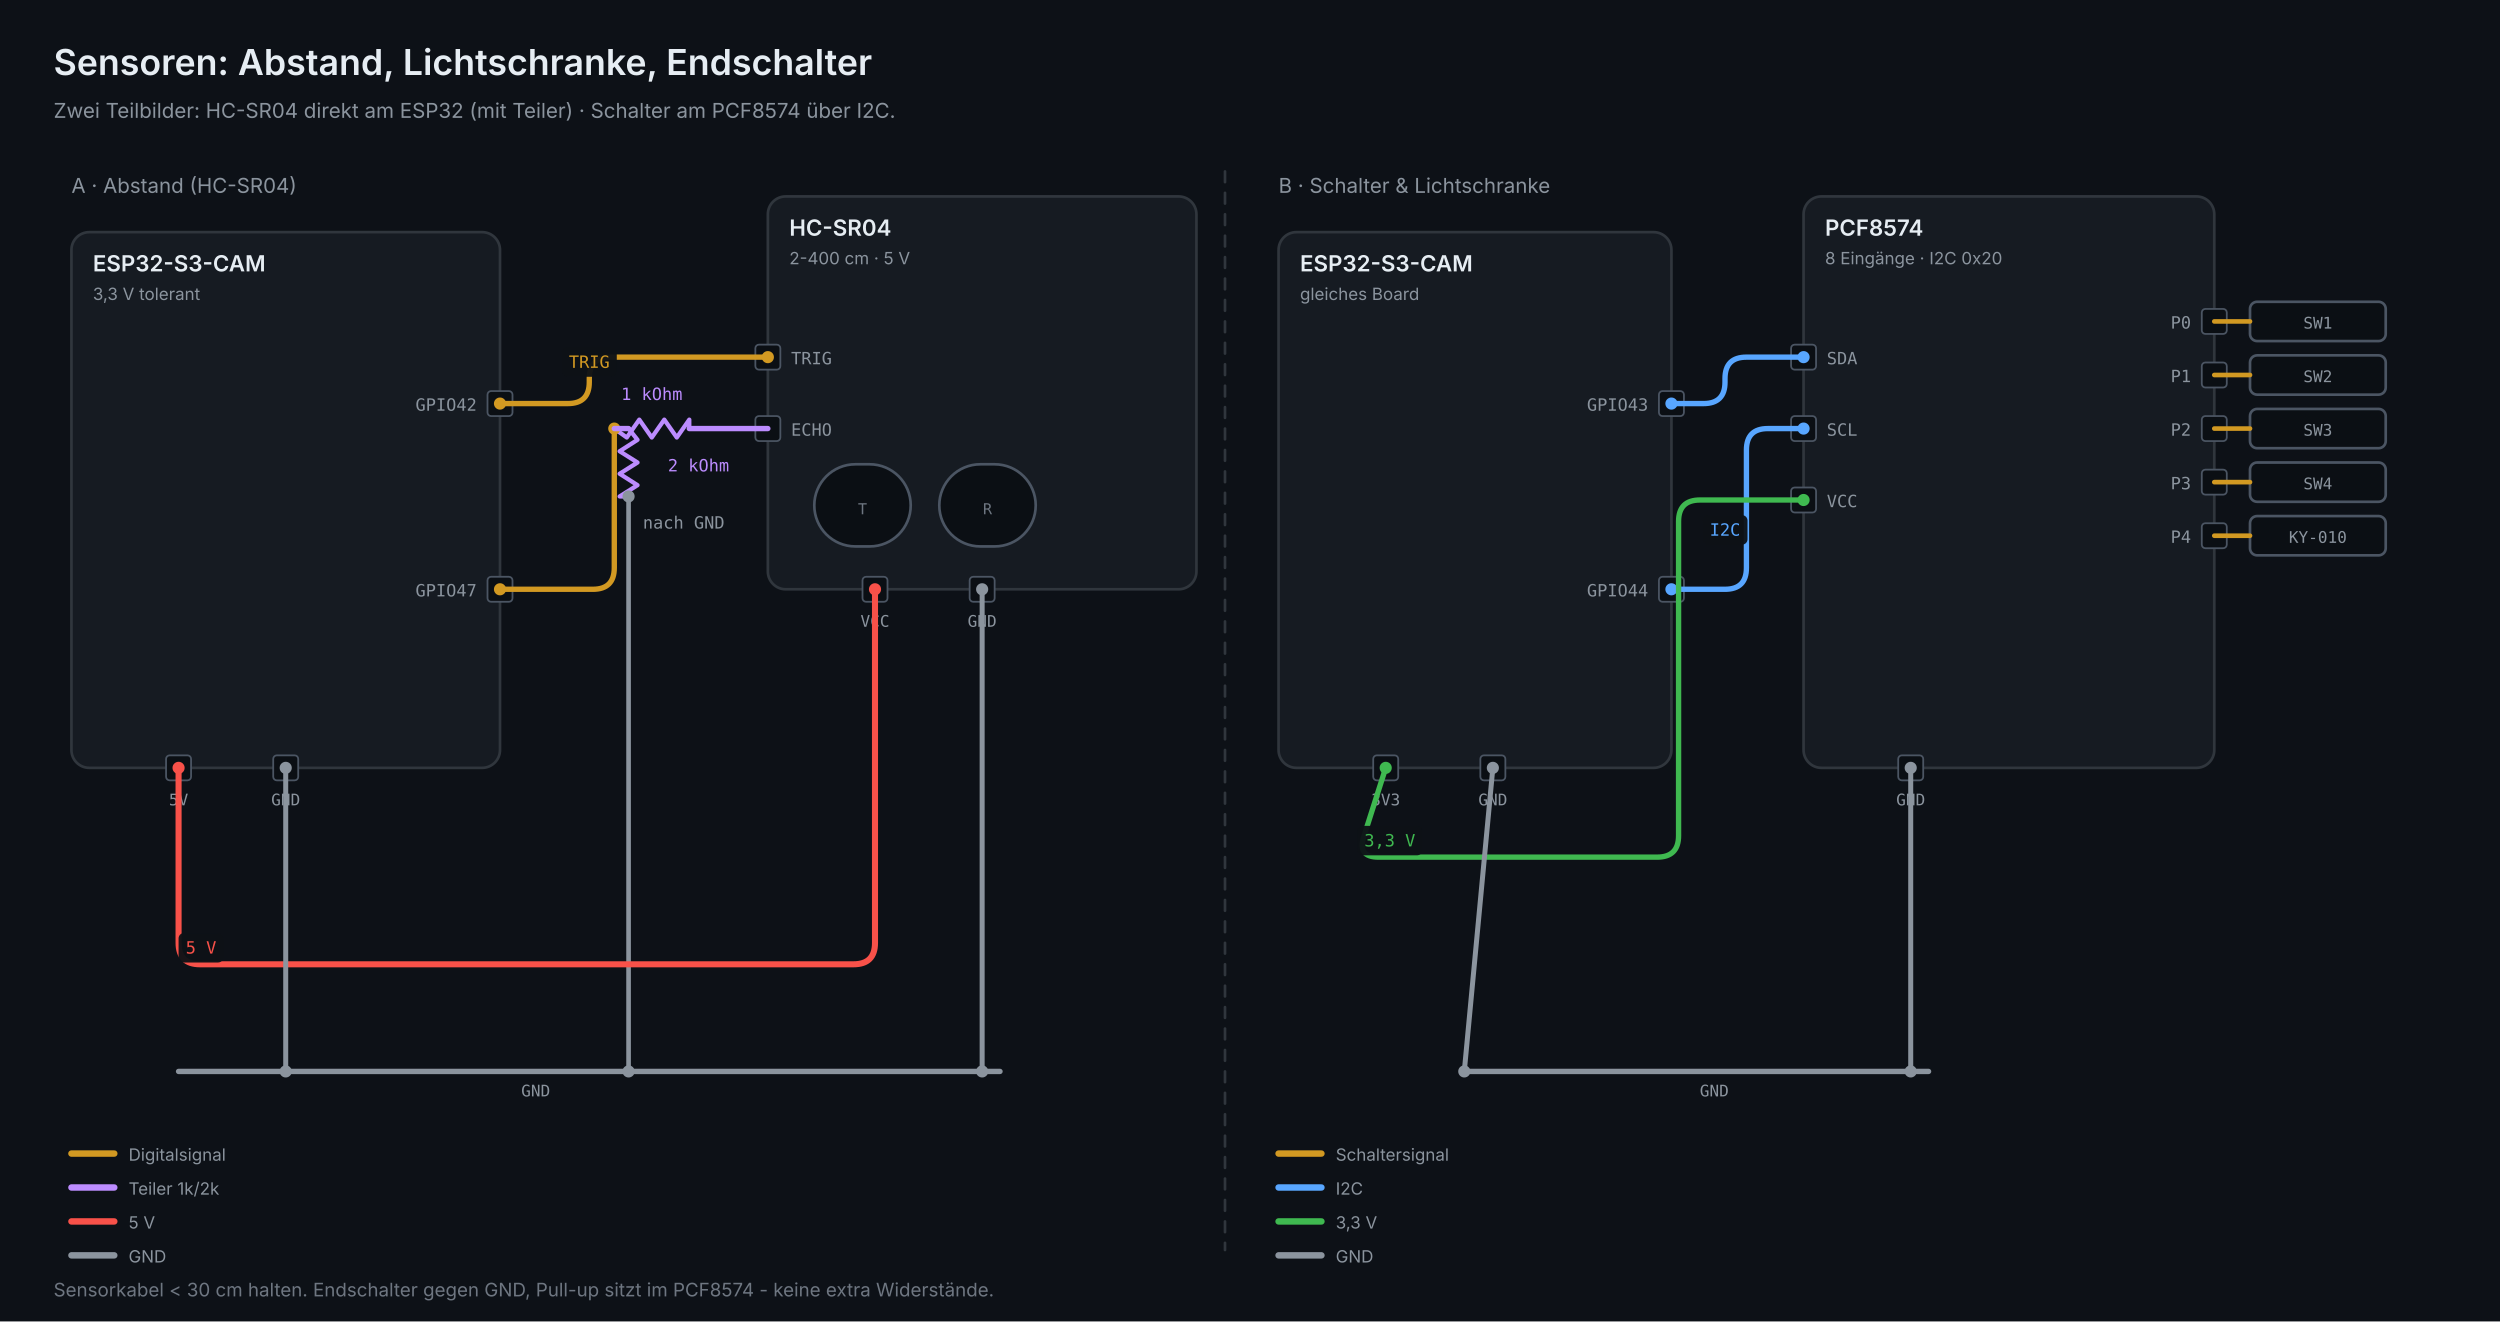
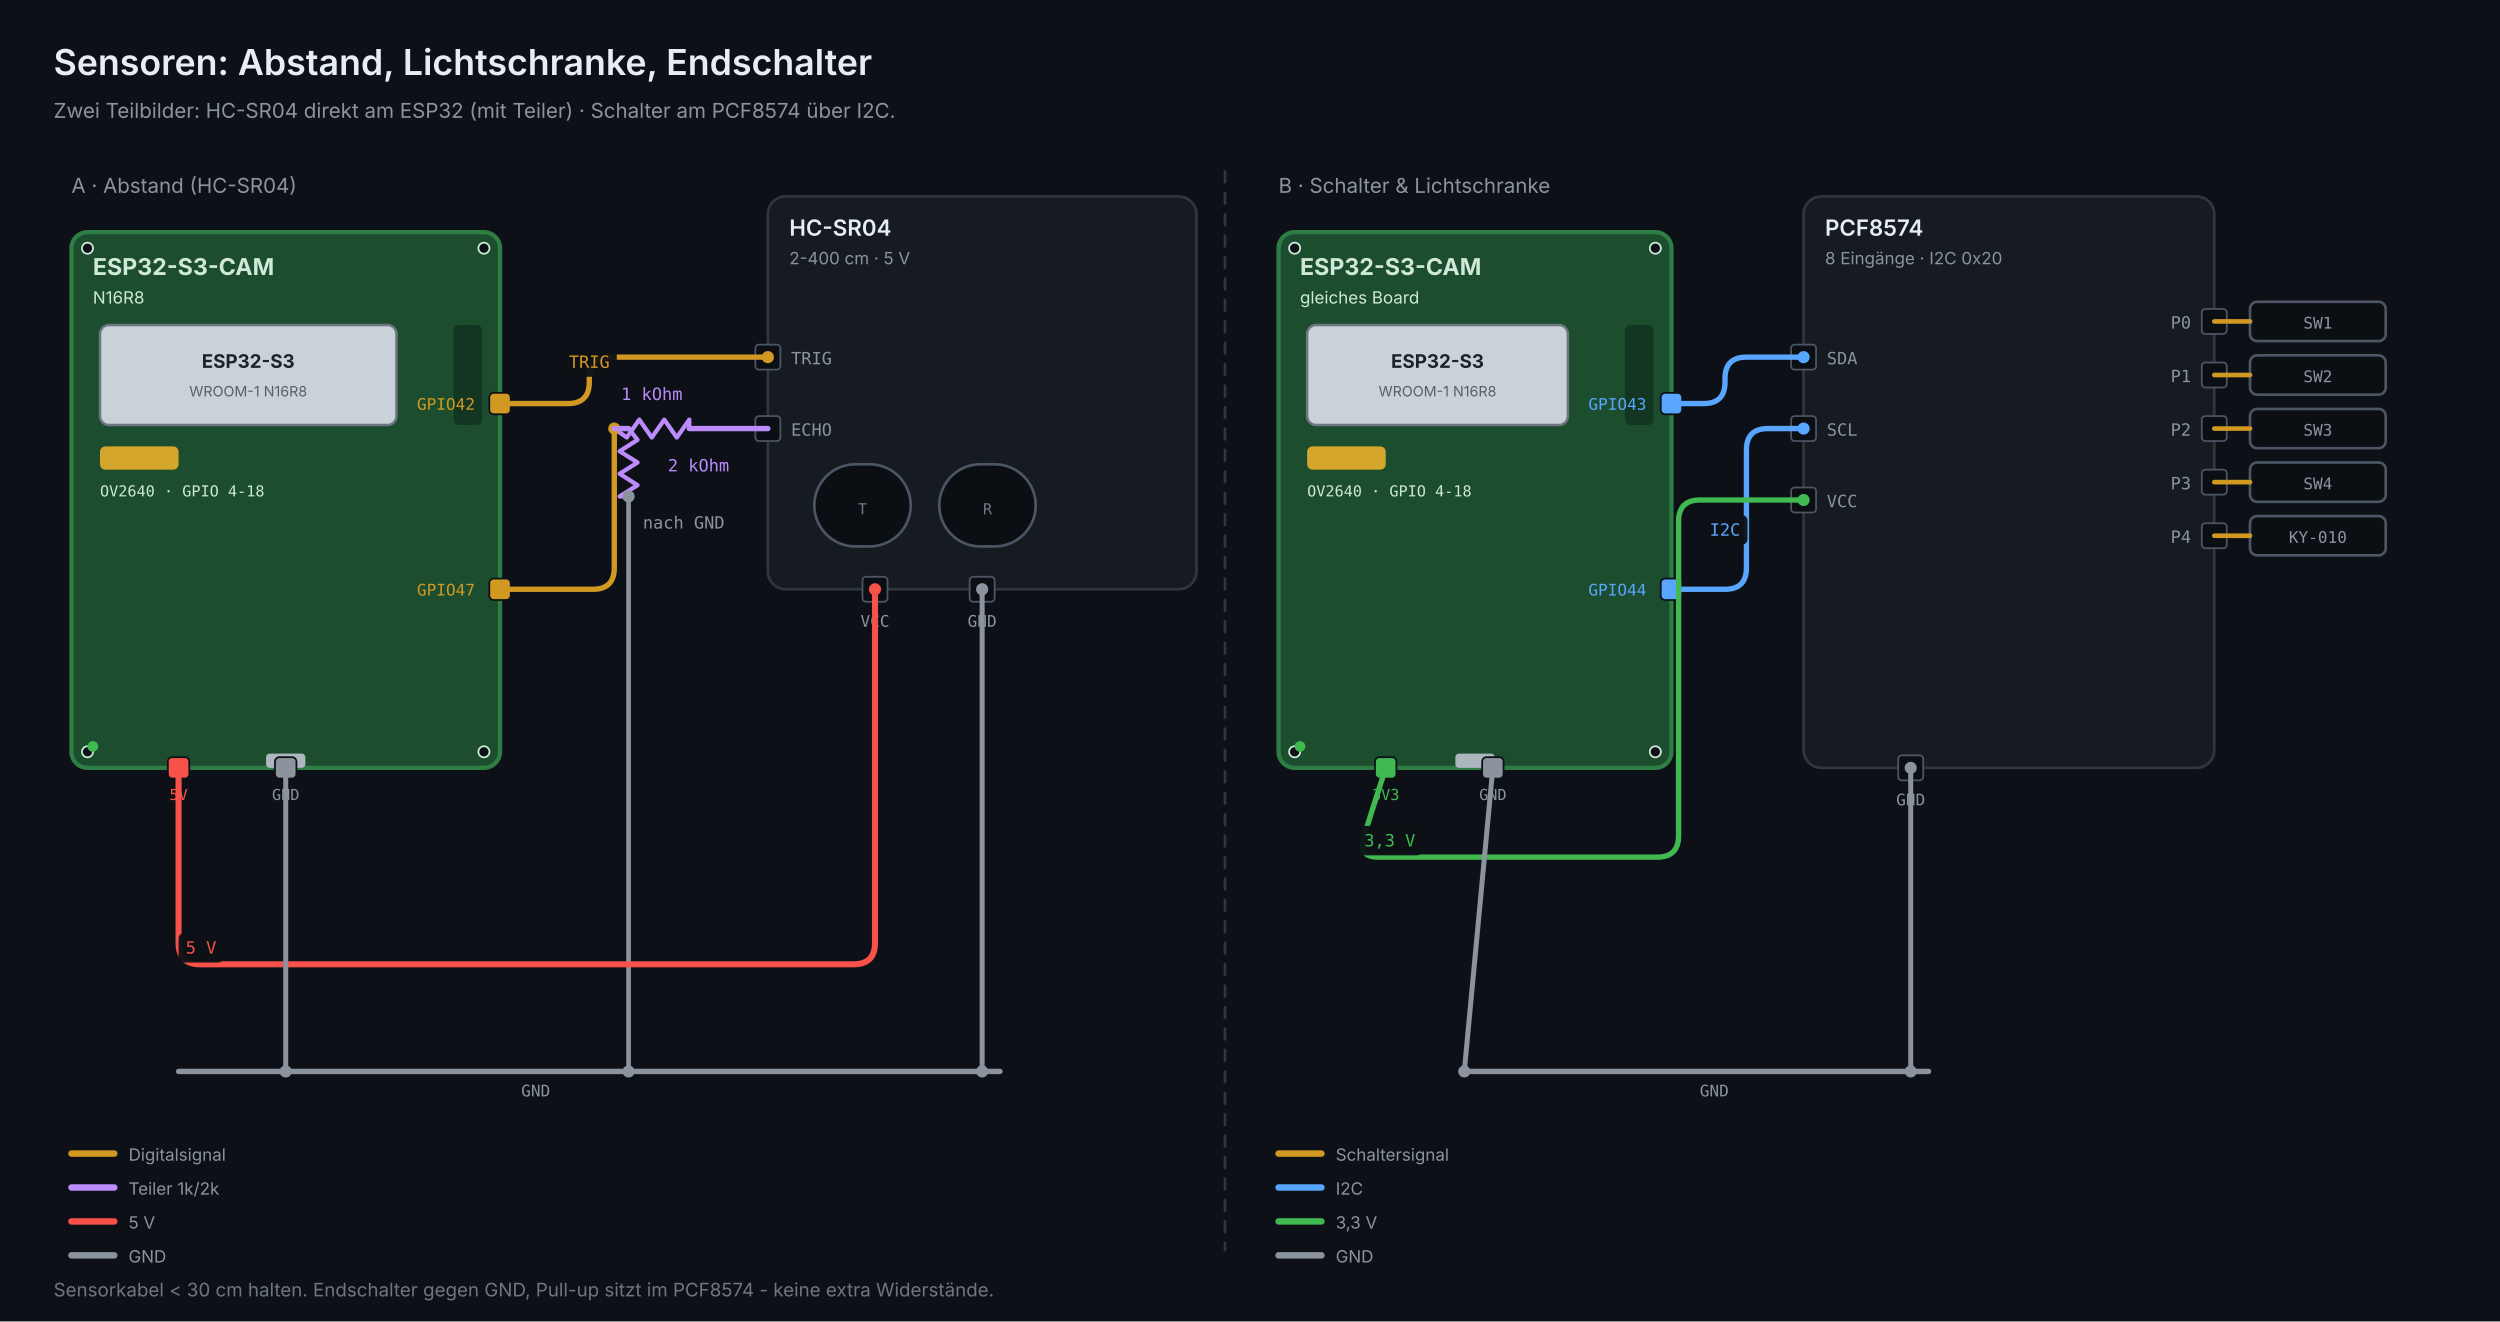
- <svg xmlns="http://www.w3.org/2000/svg" width="1400" height="740" viewBox="0 0 1400 740" role="img" aria-label="Sensorverkabelung">
+ <svg xmlns="http://www.w3.org/2000/svg" width="1400" height="740" viewBox="0 0 1400 740" role="img" aria-label="Sensorverkabelung (Kamera-Variante)">
  <rect width="1400" height="740" fill="#0d1117" />
  <text x="30.0" y="42.0" font-family="system-ui, -apple-system, 'Segoe UI', sans-serif" font-size="20" fill="#e6edf3" text-anchor="start" font-weight="600">Sensoren: Abstand, Lichtschranke, Endschalter</text>
  <text x="30.0" y="66.0" font-family="system-ui, -apple-system, 'Segoe UI', sans-serif" font-size="11.5" fill="#8b949e" text-anchor="start" font-weight="400">Zwei Teilbilder: HC-SR04 direkt am ESP32 (mit Teiler) · Schalter am PCF8574 über I2C.</text>
  <path d="M 686,96 L 686,700" fill="none" stroke="#30363d" stroke-width="1.5" stroke-linecap="round" stroke-linejoin="round" opacity="1.0" stroke-dasharray="6 6" />
  <text x="40.0" y="108.0" font-family="system-ui, -apple-system, 'Segoe UI', sans-serif" font-size="11.5" fill="#8b949e" text-anchor="start" font-weight="400">A · Abstand (HC-SR04)</text>
-   <rect x="40.0" y="130.0" width="240.0" height="300.0" rx="10" fill="#161b22" stroke="#30363d" stroke-width="1.5" />
-   <text x="52.0" y="152.0" font-family="system-ui, -apple-system, 'Segoe UI', sans-serif" font-size="12.5" fill="#e6edf3" text-anchor="start" font-weight="600">ESP32-S3-CAM</text>
-   <text x="52.0" y="168.0" font-family="system-ui, -apple-system, 'Segoe UI', sans-serif" font-size="9.5" fill="#8b949e" text-anchor="start" font-weight="400">3,3 V tolerant</text>
-   <rect x="273.0" y="219.0" width="14.0" height="14.0" rx="2" fill="#0b0f14" stroke="#4b5563" stroke-width="1" />
-   <text x="267.0" y="230.0" font-family="ui-monospace, SFMono-Regular, Menlo, Consolas, monospace" font-size="9.5" fill="#8b949e" text-anchor="end" font-weight="400">GPIO42</text>
-   <rect x="273.0" y="323.0" width="14.0" height="14.0" rx="2" fill="#0b0f14" stroke="#4b5563" stroke-width="1" />
-   <text x="267.0" y="334.0" font-family="ui-monospace, SFMono-Regular, Menlo, Consolas, monospace" font-size="9.5" fill="#8b949e" text-anchor="end" font-weight="400">GPIO47</text>
-   <rect x="93.0" y="423.0" width="14.0" height="14.0" rx="2" fill="#0b0f14" stroke="#4b5563" stroke-width="1" />
-   <text x="100.0" y="451.0" font-family="ui-monospace, SFMono-Regular, Menlo, Consolas, monospace" font-size="9" fill="#8b949e" text-anchor="middle" font-weight="400">5V</text>
-   <rect x="153.0" y="423.0" width="14.0" height="14.0" rx="2" fill="#0b0f14" stroke="#4b5563" stroke-width="1" />
-   <text x="160.0" y="451.0" font-family="ui-monospace, SFMono-Regular, Menlo, Consolas, monospace" font-size="9" fill="#8b949e" text-anchor="middle" font-weight="400">GND</text>
+   <rect x="40.0" y="130.0" width="240.0" height="300.0" rx="9" fill="#1b4d2e" stroke="#2e7d43" stroke-width="2.4" />
+   <circle cx="49" cy="139" r="3.1" fill="#0d1117" stroke="#cfe8d8" stroke-width="1" />
+   <circle cx="271" cy="139" r="3.1" fill="#0d1117" stroke="#cfe8d8" stroke-width="1" />
+   <circle cx="49" cy="421" r="3.1" fill="#0d1117" stroke="#cfe8d8" stroke-width="1" />
+   <circle cx="271" cy="421" r="3.1" fill="#0d1117" stroke="#cfe8d8" stroke-width="1" />
+   <text x="52.0" y="154.0" font-family="system-ui, -apple-system, 'Segoe UI', sans-serif" font-size="13" fill="#cfe8d8" text-anchor="start" font-weight="700">ESP32-S3-CAM</text>
+   <text x="52.0" y="170.0" font-family="system-ui, -apple-system, 'Segoe UI', sans-serif" font-size="9.5" fill="#cfe8d8" text-anchor="start" font-weight="400">N16R8</text>
+   <rect x="254.0" y="182.0" width="16.0" height="56.0" rx="3" fill="#133622" stroke-width="1.5" />
+   <rect x="56.0" y="182.0" width="166.0" height="56.0" rx="5" fill="#c9d1d9" stroke="#6e7681" stroke-width="1.4" />
+   <text x="139.0" y="206.0" font-family="system-ui, -apple-system, 'Segoe UI', sans-serif" font-size="10.5" fill="#1f2328" text-anchor="middle" font-weight="700">ESP32-S3</text>
+   <text x="139.0" y="222.0" font-family="system-ui, -apple-system, 'Segoe UI', sans-serif" font-size="8" fill="#57606a" text-anchor="middle" font-weight="400">WROOM-1 N16R8</text>
+   <rect x="56.0" y="250.0" width="44.0" height="13.0" rx="3" fill="#d4a72c" stroke-width="1.5" />
+   <text x="56.0" y="278.0" font-family="ui-monospace, SFMono-Regular, Menlo, Consolas, monospace" font-size="8.5" fill="#cfe8d8" text-anchor="start" font-weight="400">OV2640 · GPIO 4-18</text>
+   <rect x="149.0" y="422.0" width="22.0" height="8.0" rx="2" fill="#aeb6c0" stroke-width="1.5" />
+   <circle cx="52" cy="418" r="3" fill="#3fb950" />
+   <rect x="274.0" y="220.0" width="12.0" height="12.0" rx="2.5" fill="#d29922" stroke="#0d1117" stroke-width="1" />
+   <text x="266.0" y="229.5" font-family="ui-monospace, SFMono-Regular, Menlo, Consolas, monospace" font-size="9" fill="#d29922" text-anchor="end" font-weight="400">GPIO42</text>
+   <rect x="274.0" y="324.0" width="12.0" height="12.0" rx="2.5" fill="#d29922" stroke="#0d1117" stroke-width="1" />
+   <text x="266.0" y="333.5" font-family="ui-monospace, SFMono-Regular, Menlo, Consolas, monospace" font-size="9" fill="#d29922" text-anchor="end" font-weight="400">GPIO47</text>
+   <rect x="94.0" y="424.0" width="12.0" height="12.0" rx="2.5" fill="#f85149" stroke="#0d1117" stroke-width="1" />
+   <text x="100.0" y="448.0" font-family="ui-monospace, SFMono-Regular, Menlo, Consolas, monospace" font-size="8.5" fill="#f85149" text-anchor="middle" font-weight="400">5V</text>
+   <rect x="154.0" y="424.0" width="12.0" height="12.0" rx="2.5" fill="#8b949e" stroke="#0d1117" stroke-width="1" />
+   <text x="160.0" y="448.0" font-family="ui-monospace, SFMono-Regular, Menlo, Consolas, monospace" font-size="8.5" fill="#8b949e" text-anchor="middle" font-weight="400">GND</text>
  <rect x="430.0" y="110.0" width="240.0" height="220.0" rx="10" fill="#161b22" stroke="#30363d" stroke-width="1.5" />
  <text x="442.0" y="132.0" font-family="system-ui, -apple-system, 'Segoe UI', sans-serif" font-size="12.5" fill="#e6edf3" text-anchor="start" font-weight="600">HC-SR04</text>
  <text x="442.0" y="148.0" font-family="system-ui, -apple-system, 'Segoe UI', sans-serif" font-size="9.5" fill="#8b949e" text-anchor="start" font-weight="400">2-400 cm · 5 V</text>
  <rect x="423.0" y="193.0" width="14.0" height="14.0" rx="2" fill="#0b0f14" stroke="#4b5563" stroke-width="1" />
  <text x="443.0" y="204.0" font-family="ui-monospace, SFMono-Regular, Menlo, Consolas, monospace" font-size="9.5" fill="#8b949e" text-anchor="start" font-weight="400">TRIG</text>
  <rect x="423.0" y="233.0" width="14.0" height="14.0" rx="2" fill="#0b0f14" stroke="#4b5563" stroke-width="1" />
  <text x="443.0" y="244.0" font-family="ui-monospace, SFMono-Regular, Menlo, Consolas, monospace" font-size="9.5" fill="#8b949e" text-anchor="start" font-weight="400">ECHO</text>
  <rect x="456.0" y="260.0" width="54.0" height="46.0" rx="23" fill="#0b0f14" stroke="#4b5563" stroke-width="1.5" />
  <rect x="526.0" y="260.0" width="54.0" height="46.0" rx="23" fill="#0b0f14" stroke="#4b5563" stroke-width="1.5" />
  <text x="483.0" y="288.0" font-family="ui-monospace, SFMono-Regular, Menlo, Consolas, monospace" font-size="8.5" fill="#6e7681" text-anchor="middle" font-weight="400">T</text>
  <text x="553.0" y="288.0" font-family="ui-monospace, SFMono-Regular, Menlo, Consolas, monospace" font-size="8.5" fill="#6e7681" text-anchor="middle" font-weight="400">R</text>
  <rect x="483.0" y="323.0" width="14.0" height="14.0" rx="2" fill="#0b0f14" stroke="#4b5563" stroke-width="1" />
  <text x="490.0" y="351.0" font-family="ui-monospace, SFMono-Regular, Menlo, Consolas, monospace" font-size="9" fill="#8b949e" text-anchor="middle" font-weight="400">VCC</text>
  <rect x="543.0" y="323.0" width="14.0" height="14.0" rx="2" fill="#0b0f14" stroke="#4b5563" stroke-width="1" />
  <text x="550.0" y="351.0" font-family="ui-monospace, SFMono-Regular, Menlo, Consolas, monospace" font-size="9" fill="#8b949e" text-anchor="middle" font-weight="400">GND</text>
  <path d="M 280.0,226.0 L 318.0,226.0 Q 330.0,226.0 330.0,214.0 L 330.0,212.0 Q 330.0,200.0 342.0,200.0 L 430.0,200.0" fill="none" stroke="#d29922" stroke-width="3" stroke-linecap="round" stroke-linejoin="round" opacity="1.0" />
  <circle cx="280.0" cy="226.0" r="3.4" fill="#d29922" />
  <circle cx="430.0" cy="200.0" r="3.4" fill="#d29922" />
  <rect x="314.6" y="194.5" width="30.8" height="16.5" rx="3" fill="#0d1117" fill-opacity="0.95" />
  <text x="330.0" y="206.0" font-family="ui-monospace, SFMono-Regular, Menlo, Consolas, monospace" font-size="9.5" fill="#d29922" text-anchor="middle" font-weight="400">TRIG</text>
  <path d="M 344.0,240.0 L 351.0,245.0 L 358.0,235.0 L 365.0,245.0 L 372.0,235.0 L 379.0,245.0 L 386.0,235.0 L 386.0,240.0" fill="none" stroke="#bc8cff" stroke-width="2.4" stroke-linecap="round" stroke-linejoin="round" opacity="1.0" />
  <text x="365.0" y="224.0" font-family="ui-monospace, SFMono-Regular, Menlo, Consolas, monospace" font-size="9.5" fill="#bc8cff" text-anchor="middle" font-weight="400">1 kOhm</text>
  <path d="M 430.0,240.0 L 386.0,240.0" fill="none" stroke="#bc8cff" stroke-width="3" stroke-linecap="round" stroke-linejoin="round" opacity="1.0" />
  <path d="M 344.0,240.0 L 344.0,318.0 Q 344.0,330.0 332.0,330.0 L 280.0,330.0" fill="none" stroke="#d29922" stroke-width="3" stroke-linecap="round" stroke-linejoin="round" opacity="1.0" />
  <circle cx="344.0" cy="240.0" r="3.4" fill="#d29922" />
  <circle cx="280.0" cy="330.0" r="3.4" fill="#d29922" />
  <path d="M 344.0,240.0 L 352.0,240.0" fill="none" stroke="#bc8cff" stroke-width="3" stroke-linecap="round" stroke-linejoin="round" opacity="1.0" />
  <path d="M 352.0,240.0 L 357.0,246.3 L 347.0,252.7 L 357.0,259.0 L 347.0,265.3 L 357.0,271.7 L 347.0,278.0 L 352.0,278.0" fill="none" stroke="#bc8cff" stroke-width="2.4" stroke-linecap="round" stroke-linejoin="round" opacity="1.0" />
  <text x="374.0" y="264.0" font-family="ui-monospace, SFMono-Regular, Menlo, Consolas, monospace" font-size="9.5" fill="#bc8cff" text-anchor="start" font-weight="400">2 kOhm</text>
  <path d="M 352.0,278.0 L 352.0,600.0" fill="none" stroke="#8b949e" stroke-width="2.6" stroke-linecap="round" stroke-linejoin="round" opacity="1.0" />
  <circle cx="352.0" cy="278.0" r="3.4" fill="#8b949e" />
  <circle cx="352.0" cy="600.0" r="3.4" fill="#8b949e" />
  <text x="360.0" y="296.0" font-family="ui-monospace, SFMono-Regular, Menlo, Consolas, monospace" font-size="9.5" fill="#8b949e" text-anchor="start" font-weight="400">nach GND</text>
  <path d="M 100.0,430.0 L 100.0,528.0 Q 100.0,540.0 112.0,540.0 L 478.0,540.0 Q 490.0,540.0 490.0,528.0 L 490.0,330.0" fill="none" stroke="#f85149" stroke-width="3.4" stroke-linecap="round" stroke-linejoin="round" opacity="1.0" />
  <circle cx="100.0" cy="430.0" r="3.4" fill="#f85149" />
  <circle cx="490.0" cy="330.0" r="3.4" fill="#f85149" />
  <rect x="100.0" y="522.5" width="25.1" height="16.5" rx="3" fill="#0d1117" fill-opacity="0.95" />
  <text x="104.0" y="534.0" font-family="ui-monospace, SFMono-Regular, Menlo, Consolas, monospace" font-size="9.5" fill="#f85149" text-anchor="start" font-weight="400">5 V</text>
  <path d="M 160.0,430.0 L 160.0,600.0" fill="none" stroke="#8b949e" stroke-width="2.8" stroke-linecap="round" stroke-linejoin="round" opacity="1.0" />
  <circle cx="160.0" cy="430.0" r="3.4" fill="#8b949e" />
  <circle cx="160.0" cy="600.0" r="3.4" fill="#8b949e" />
  <path d="M 550.0,330.0 L 550.0,330.0 Q 550.0,330.0 550.0,342.0 L 550.0,600.0" fill="none" stroke="#8b949e" stroke-width="2.8" stroke-linecap="round" stroke-linejoin="round" opacity="1.0" />
  <circle cx="550.0" cy="330.0" r="3.4" fill="#8b949e" />
  <circle cx="550.0" cy="600.0" r="3.4" fill="#8b949e" />
  <path d="M 100,600 L 560,600" fill="none" stroke="#8b949e" stroke-width="3" stroke-linecap="round" stroke-linejoin="round" opacity="1.0" />
  <text x="300.0" y="614.0" font-family="ui-monospace, SFMono-Regular, Menlo, Consolas, monospace" font-size="9" fill="#8b949e" text-anchor="middle" font-weight="400">GND</text>
  <path d="M 40,646 L 64,646" stroke="#d29922" stroke-width="3.6" stroke-linecap="round" />
  <text x="72.0" y="650.0" font-family="system-ui, -apple-system, 'Segoe UI', sans-serif" font-size="9.5" fill="#8b949e" text-anchor="start" font-weight="400">Digitalsignal</text>
  <path d="M 40,665 L 64,665" stroke="#bc8cff" stroke-width="3.6" stroke-linecap="round" />
  <text x="72.0" y="669.0" font-family="system-ui, -apple-system, 'Segoe UI', sans-serif" font-size="9.5" fill="#8b949e" text-anchor="start" font-weight="400">Teiler 1k/2k</text>
  <path d="M 40,684 L 64,684" stroke="#f85149" stroke-width="3.6" stroke-linecap="round" />
  <text x="72.0" y="688.0" font-family="system-ui, -apple-system, 'Segoe UI', sans-serif" font-size="9.5" fill="#8b949e" text-anchor="start" font-weight="400">5 V</text>
  <path d="M 40,703 L 64,703" stroke="#8b949e" stroke-width="3.6" stroke-linecap="round" />
  <text x="72.0" y="707.0" font-family="system-ui, -apple-system, 'Segoe UI', sans-serif" font-size="9.5" fill="#8b949e" text-anchor="start" font-weight="400">GND</text>
  <text x="716.0" y="108.0" font-family="system-ui, -apple-system, 'Segoe UI', sans-serif" font-size="11.5" fill="#8b949e" text-anchor="start" font-weight="400">B · Schalter &amp; Lichtschranke</text>
-   <rect x="716.0" y="130.0" width="220.0" height="300.0" rx="10" fill="#161b22" stroke="#30363d" stroke-width="1.5" />
-   <text x="728.0" y="152.0" font-family="system-ui, -apple-system, 'Segoe UI', sans-serif" font-size="12.5" fill="#e6edf3" text-anchor="start" font-weight="600">ESP32-S3-CAM</text>
-   <text x="728.0" y="168.0" font-family="system-ui, -apple-system, 'Segoe UI', sans-serif" font-size="9.5" fill="#8b949e" text-anchor="start" font-weight="400">gleiches Board</text>
-   <rect x="929.0" y="219.0" width="14.0" height="14.0" rx="2" fill="#0b0f14" stroke="#4b5563" stroke-width="1" />
-   <text x="923.0" y="230.0" font-family="ui-monospace, SFMono-Regular, Menlo, Consolas, monospace" font-size="9.5" fill="#8b949e" text-anchor="end" font-weight="400">GPIO43</text>
-   <rect x="929.0" y="323.0" width="14.0" height="14.0" rx="2" fill="#0b0f14" stroke="#4b5563" stroke-width="1" />
-   <text x="923.0" y="334.0" font-family="ui-monospace, SFMono-Regular, Menlo, Consolas, monospace" font-size="9.5" fill="#8b949e" text-anchor="end" font-weight="400">GPIO44</text>
-   <rect x="769.0" y="423.0" width="14.0" height="14.0" rx="2" fill="#0b0f14" stroke="#4b5563" stroke-width="1" />
-   <text x="776.0" y="451.0" font-family="ui-monospace, SFMono-Regular, Menlo, Consolas, monospace" font-size="9" fill="#8b949e" text-anchor="middle" font-weight="400">3V3</text>
-   <rect x="829.0" y="423.0" width="14.0" height="14.0" rx="2" fill="#0b0f14" stroke="#4b5563" stroke-width="1" />
-   <text x="836.0" y="451.0" font-family="ui-monospace, SFMono-Regular, Menlo, Consolas, monospace" font-size="9" fill="#8b949e" text-anchor="middle" font-weight="400">GND</text>
+   <rect x="716.0" y="130.0" width="220.0" height="300.0" rx="9" fill="#1b4d2e" stroke="#2e7d43" stroke-width="2.4" />
+   <circle cx="725" cy="139" r="3.1" fill="#0d1117" stroke="#cfe8d8" stroke-width="1" />
+   <circle cx="927" cy="139" r="3.1" fill="#0d1117" stroke="#cfe8d8" stroke-width="1" />
+   <circle cx="725" cy="421" r="3.1" fill="#0d1117" stroke="#cfe8d8" stroke-width="1" />
+   <circle cx="927" cy="421" r="3.1" fill="#0d1117" stroke="#cfe8d8" stroke-width="1" />
+   <text x="728.0" y="154.0" font-family="system-ui, -apple-system, 'Segoe UI', sans-serif" font-size="13" fill="#cfe8d8" text-anchor="start" font-weight="700">ESP32-S3-CAM</text>
+   <text x="728.0" y="170.0" font-family="system-ui, -apple-system, 'Segoe UI', sans-serif" font-size="9.5" fill="#cfe8d8" text-anchor="start" font-weight="400">gleiches Board</text>
+   <rect x="910.0" y="182.0" width="16.0" height="56.0" rx="3" fill="#133622" stroke-width="1.5" />
+   <rect x="732.0" y="182.0" width="146.0" height="56.0" rx="5" fill="#c9d1d9" stroke="#6e7681" stroke-width="1.4" />
+   <text x="805.0" y="206.0" font-family="system-ui, -apple-system, 'Segoe UI', sans-serif" font-size="10.5" fill="#1f2328" text-anchor="middle" font-weight="700">ESP32-S3</text>
+   <text x="805.0" y="222.0" font-family="system-ui, -apple-system, 'Segoe UI', sans-serif" font-size="8" fill="#57606a" text-anchor="middle" font-weight="400">WROOM-1 N16R8</text>
+   <rect x="732.0" y="250.0" width="44.0" height="13.0" rx="3" fill="#d4a72c" stroke-width="1.5" />
+   <text x="732.0" y="278.0" font-family="ui-monospace, SFMono-Regular, Menlo, Consolas, monospace" font-size="8.5" fill="#cfe8d8" text-anchor="start" font-weight="400">OV2640 · GPIO 4-18</text>
+   <rect x="815.0" y="422.0" width="22.0" height="8.0" rx="2" fill="#aeb6c0" stroke-width="1.5" />
+   <circle cx="728" cy="418" r="3" fill="#3fb950" />
+   <rect x="930.0" y="220.0" width="12.0" height="12.0" rx="2.5" fill="#58a6ff" stroke="#0d1117" stroke-width="1" />
+   <text x="922.0" y="229.5" font-family="ui-monospace, SFMono-Regular, Menlo, Consolas, monospace" font-size="9" fill="#58a6ff" text-anchor="end" font-weight="400">GPIO43</text>
+   <rect x="930.0" y="324.0" width="12.0" height="12.0" rx="2.5" fill="#58a6ff" stroke="#0d1117" stroke-width="1" />
+   <text x="922.0" y="333.5" font-family="ui-monospace, SFMono-Regular, Menlo, Consolas, monospace" font-size="9" fill="#58a6ff" text-anchor="end" font-weight="400">GPIO44</text>
+   <rect x="770.0" y="424.0" width="12.0" height="12.0" rx="2.5" fill="#3fb950" stroke="#0d1117" stroke-width="1" />
+   <text x="776.0" y="448.0" font-family="ui-monospace, SFMono-Regular, Menlo, Consolas, monospace" font-size="8.5" fill="#3fb950" text-anchor="middle" font-weight="400">3V3</text>
+   <rect x="830.0" y="424.0" width="12.0" height="12.0" rx="2.5" fill="#8b949e" stroke="#0d1117" stroke-width="1" />
+   <text x="836.0" y="448.0" font-family="ui-monospace, SFMono-Regular, Menlo, Consolas, monospace" font-size="8.5" fill="#8b949e" text-anchor="middle" font-weight="400">GND</text>
  <rect x="1010.0" y="110.0" width="230.0" height="320.0" rx="10" fill="#161b22" stroke="#30363d" stroke-width="1.5" />
  <text x="1022.0" y="132.0" font-family="system-ui, -apple-system, 'Segoe UI', sans-serif" font-size="12.5" fill="#e6edf3" text-anchor="start" font-weight="600">PCF8574</text>
  <text x="1022.0" y="148.0" font-family="system-ui, -apple-system, 'Segoe UI', sans-serif" font-size="9.5" fill="#8b949e" text-anchor="start" font-weight="400">8 Eingänge · I2C 0x20</text>
  <rect x="1003.0" y="193.0" width="14.0" height="14.0" rx="2" fill="#0b0f14" stroke="#4b5563" stroke-width="1" />
  <text x="1023.0" y="204.0" font-family="ui-monospace, SFMono-Regular, Menlo, Consolas, monospace" font-size="9.5" fill="#8b949e" text-anchor="start" font-weight="400">SDA</text>
  <rect x="1003.0" y="233.0" width="14.0" height="14.0" rx="2" fill="#0b0f14" stroke="#4b5563" stroke-width="1" />
  <text x="1023.0" y="244.0" font-family="ui-monospace, SFMono-Regular, Menlo, Consolas, monospace" font-size="9.5" fill="#8b949e" text-anchor="start" font-weight="400">SCL</text>
  <rect x="1003.0" y="273.0" width="14.0" height="14.0" rx="2" fill="#0b0f14" stroke="#4b5563" stroke-width="1" />
  <text x="1023.0" y="284.0" font-family="ui-monospace, SFMono-Regular, Menlo, Consolas, monospace" font-size="9.5" fill="#8b949e" text-anchor="start" font-weight="400">VCC</text>
  <rect x="1233.0" y="173.0" width="14.0" height="14.0" rx="2" fill="#0b0f14" stroke="#4b5563" stroke-width="1" />
  <text x="1227.0" y="184.0" font-family="ui-monospace, SFMono-Regular, Menlo, Consolas, monospace" font-size="9.5" fill="#8b949e" text-anchor="end" font-weight="400">P0</text>
  <rect x="1233.0" y="203.0" width="14.0" height="14.0" rx="2" fill="#0b0f14" stroke="#4b5563" stroke-width="1" />
  <text x="1227.0" y="214.0" font-family="ui-monospace, SFMono-Regular, Menlo, Consolas, monospace" font-size="9.5" fill="#8b949e" text-anchor="end" font-weight="400">P1</text>
  <rect x="1233.0" y="233.0" width="14.0" height="14.0" rx="2" fill="#0b0f14" stroke="#4b5563" stroke-width="1" />
  <text x="1227.0" y="244.0" font-family="ui-monospace, SFMono-Regular, Menlo, Consolas, monospace" font-size="9.5" fill="#8b949e" text-anchor="end" font-weight="400">P2</text>
  <rect x="1233.0" y="263.0" width="14.0" height="14.0" rx="2" fill="#0b0f14" stroke="#4b5563" stroke-width="1" />
  <text x="1227.0" y="274.0" font-family="ui-monospace, SFMono-Regular, Menlo, Consolas, monospace" font-size="9.5" fill="#8b949e" text-anchor="end" font-weight="400">P3</text>
  <rect x="1233.0" y="293.0" width="14.0" height="14.0" rx="2" fill="#0b0f14" stroke="#4b5563" stroke-width="1" />
  <text x="1227.0" y="304.0" font-family="ui-monospace, SFMono-Regular, Menlo, Consolas, monospace" font-size="9.5" fill="#8b949e" text-anchor="end" font-weight="400">P4</text>
  <rect x="1063.0" y="423.0" width="14.0" height="14.0" rx="2" fill="#0b0f14" stroke="#4b5563" stroke-width="1" />
  <text x="1070.0" y="451.0" font-family="ui-monospace, SFMono-Regular, Menlo, Consolas, monospace" font-size="9" fill="#8b949e" text-anchor="middle" font-weight="400">GND</text>
  <path d="M 936.0,226.0 L 954.0,226.0 Q 966.0,226.0 966.0,214.0 L 966.0,212.0 Q 966.0,200.0 978.0,200.0 L 1010.0,200.0" fill="none" stroke="#58a6ff" stroke-width="3" stroke-linecap="round" stroke-linejoin="round" opacity="1.0" />
  <circle cx="936.0" cy="226.0" r="3.4" fill="#58a6ff" />
  <circle cx="1010.0" cy="200.0" r="3.4" fill="#58a6ff" />
  <path d="M 936.0,330.0 L 966.0,330.0 Q 978.0,330.0 978.0,318.0 L 978.0,252.0 Q 978.0,240.0 990.0,240.0 L 1010.0,240.0" fill="none" stroke="#58a6ff" stroke-width="3" stroke-linecap="round" stroke-linejoin="round" opacity="1.0" />
  <circle cx="936.0" cy="330.0" r="3.4" fill="#58a6ff" />
  <circle cx="1010.0" cy="240.0" r="3.4" fill="#58a6ff" />
  <rect x="953.5" y="288.5" width="25.1" height="16.5" rx="3" fill="#0d1117" fill-opacity="0.95" />
  <text x="966.0" y="300.0" font-family="ui-monospace, SFMono-Regular, Menlo, Consolas, monospace" font-size="9.5" fill="#58a6ff" text-anchor="middle" font-weight="400">I2C</text>
  <path d="M 776.0,430.0 L 763.7,468.6 Q 760.0,480.0 772.0,480.0 L 928.0,480.0 Q 940.0,480.0 940.0,468.0 L 940.0,292.0 Q 940.0,280.0 952.0,280.0 L 1010.0,280.0" fill="none" stroke="#3fb950" stroke-width="3" stroke-linecap="round" stroke-linejoin="round" opacity="1.0" />
  <circle cx="776.0" cy="430.0" r="3.4" fill="#3fb950" />
  <circle cx="1010.0" cy="280.0" r="3.4" fill="#3fb950" />
  <rect x="760.0" y="462.5" width="36.5" height="16.5" rx="3" fill="#0d1117" fill-opacity="0.95" />
  <text x="764.0" y="474.0" font-family="ui-monospace, SFMono-Regular, Menlo, Consolas, monospace" font-size="9.5" fill="#3fb950" text-anchor="start" font-weight="400">3,3 V</text>
  <rect x="1260.0" y="169.0" width="76.0" height="22.0" rx="4" fill="#0b0f14" stroke="#4b5563" stroke-width="1.5" />
  <text x="1298.0" y="184.0" font-family="ui-monospace, SFMono-Regular, Menlo, Consolas, monospace" font-size="9" fill="#8b949e" text-anchor="middle" font-weight="400">SW1</text>
  <path d="M 1240.0,180.0 L 1260.0,180.0" fill="none" stroke="#d29922" stroke-width="2.6" stroke-linecap="round" stroke-linejoin="round" opacity="1.0" />
  <rect x="1260.0" y="199.0" width="76.0" height="22.0" rx="4" fill="#0b0f14" stroke="#4b5563" stroke-width="1.5" />
  <text x="1298.0" y="214.0" font-family="ui-monospace, SFMono-Regular, Menlo, Consolas, monospace" font-size="9" fill="#8b949e" text-anchor="middle" font-weight="400">SW2</text>
  <path d="M 1240.0,210.0 L 1260.0,210.0" fill="none" stroke="#d29922" stroke-width="2.6" stroke-linecap="round" stroke-linejoin="round" opacity="1.0" />
  <rect x="1260.0" y="229.0" width="76.0" height="22.0" rx="4" fill="#0b0f14" stroke="#4b5563" stroke-width="1.5" />
  <text x="1298.0" y="244.0" font-family="ui-monospace, SFMono-Regular, Menlo, Consolas, monospace" font-size="9" fill="#8b949e" text-anchor="middle" font-weight="400">SW3</text>
  <path d="M 1240.0,240.0 L 1260.0,240.0" fill="none" stroke="#d29922" stroke-width="2.6" stroke-linecap="round" stroke-linejoin="round" opacity="1.0" />
  <rect x="1260.0" y="259.0" width="76.0" height="22.0" rx="4" fill="#0b0f14" stroke="#4b5563" stroke-width="1.5" />
  <text x="1298.0" y="274.0" font-family="ui-monospace, SFMono-Regular, Menlo, Consolas, monospace" font-size="9" fill="#8b949e" text-anchor="middle" font-weight="400">SW4</text>
  <path d="M 1240.0,270.0 L 1260.0,270.0" fill="none" stroke="#d29922" stroke-width="2.6" stroke-linecap="round" stroke-linejoin="round" opacity="1.0" />
  <rect x="1260.0" y="289.0" width="76.0" height="22.0" rx="4" fill="#0b0f14" stroke="#4b5563" stroke-width="1.5" />
  <text x="1298.0" y="304.0" font-family="ui-monospace, SFMono-Regular, Menlo, Consolas, monospace" font-size="9" fill="#8b949e" text-anchor="middle" font-weight="400">KY-010</text>
  <path d="M 1240.0,300.0 L 1260.0,300.0" fill="none" stroke="#d29922" stroke-width="2.6" stroke-linecap="round" stroke-linejoin="round" opacity="1.0" />
  <path d="M 836.0,430.0 L 820.0,600.0" fill="none" stroke="#8b949e" stroke-width="2.8" stroke-linecap="round" stroke-linejoin="round" opacity="1.0" />
  <circle cx="836.0" cy="430.0" r="3.4" fill="#8b949e" />
  <circle cx="820.0" cy="600.0" r="3.4" fill="#8b949e" />
  <path d="M 1070.0,430.0 L 1070.0,430.0 Q 1070.0,430.0 1070.0,442.0 L 1070.0,600.0" fill="none" stroke="#8b949e" stroke-width="2.8" stroke-linecap="round" stroke-linejoin="round" opacity="1.0" />
  <circle cx="1070.0" cy="430.0" r="3.4" fill="#8b949e" />
  <circle cx="1070.0" cy="600.0" r="3.4" fill="#8b949e" />
  <path d="M 820,600 L 1080,600" fill="none" stroke="#8b949e" stroke-width="3" stroke-linecap="round" stroke-linejoin="round" opacity="1.0" />
  <text x="960.0" y="614.0" font-family="ui-monospace, SFMono-Regular, Menlo, Consolas, monospace" font-size="9" fill="#8b949e" text-anchor="middle" font-weight="400">GND</text>
  <path d="M 716,646 L 740,646" stroke="#d29922" stroke-width="3.6" stroke-linecap="round" />
  <text x="748.0" y="650.0" font-family="system-ui, -apple-system, 'Segoe UI', sans-serif" font-size="9.5" fill="#8b949e" text-anchor="start" font-weight="400">Schaltersignal</text>
  <path d="M 716,665 L 740,665" stroke="#58a6ff" stroke-width="3.6" stroke-linecap="round" />
  <text x="748.0" y="669.0" font-family="system-ui, -apple-system, 'Segoe UI', sans-serif" font-size="9.5" fill="#8b949e" text-anchor="start" font-weight="400">I2C</text>
  <path d="M 716,684 L 740,684" stroke="#3fb950" stroke-width="3.6" stroke-linecap="round" />
  <text x="748.0" y="688.0" font-family="system-ui, -apple-system, 'Segoe UI', sans-serif" font-size="9.5" fill="#8b949e" text-anchor="start" font-weight="400">3,3 V</text>
  <path d="M 716,703 L 740,703" stroke="#8b949e" stroke-width="3.6" stroke-linecap="round" />
  <text x="748.0" y="707.0" font-family="system-ui, -apple-system, 'Segoe UI', sans-serif" font-size="9.5" fill="#8b949e" text-anchor="start" font-weight="400">GND</text>
  <text x="30.0" y="726.0" font-family="system-ui, -apple-system, 'Segoe UI', sans-serif" font-size="10.5" fill="#6e7681" text-anchor="start" font-weight="400">Sensorkabel &lt; 30 cm halten. Endschalter gegen GND, Pull-up sitzt im PCF8574 - keine extra Widerstände.</text>
</svg>
